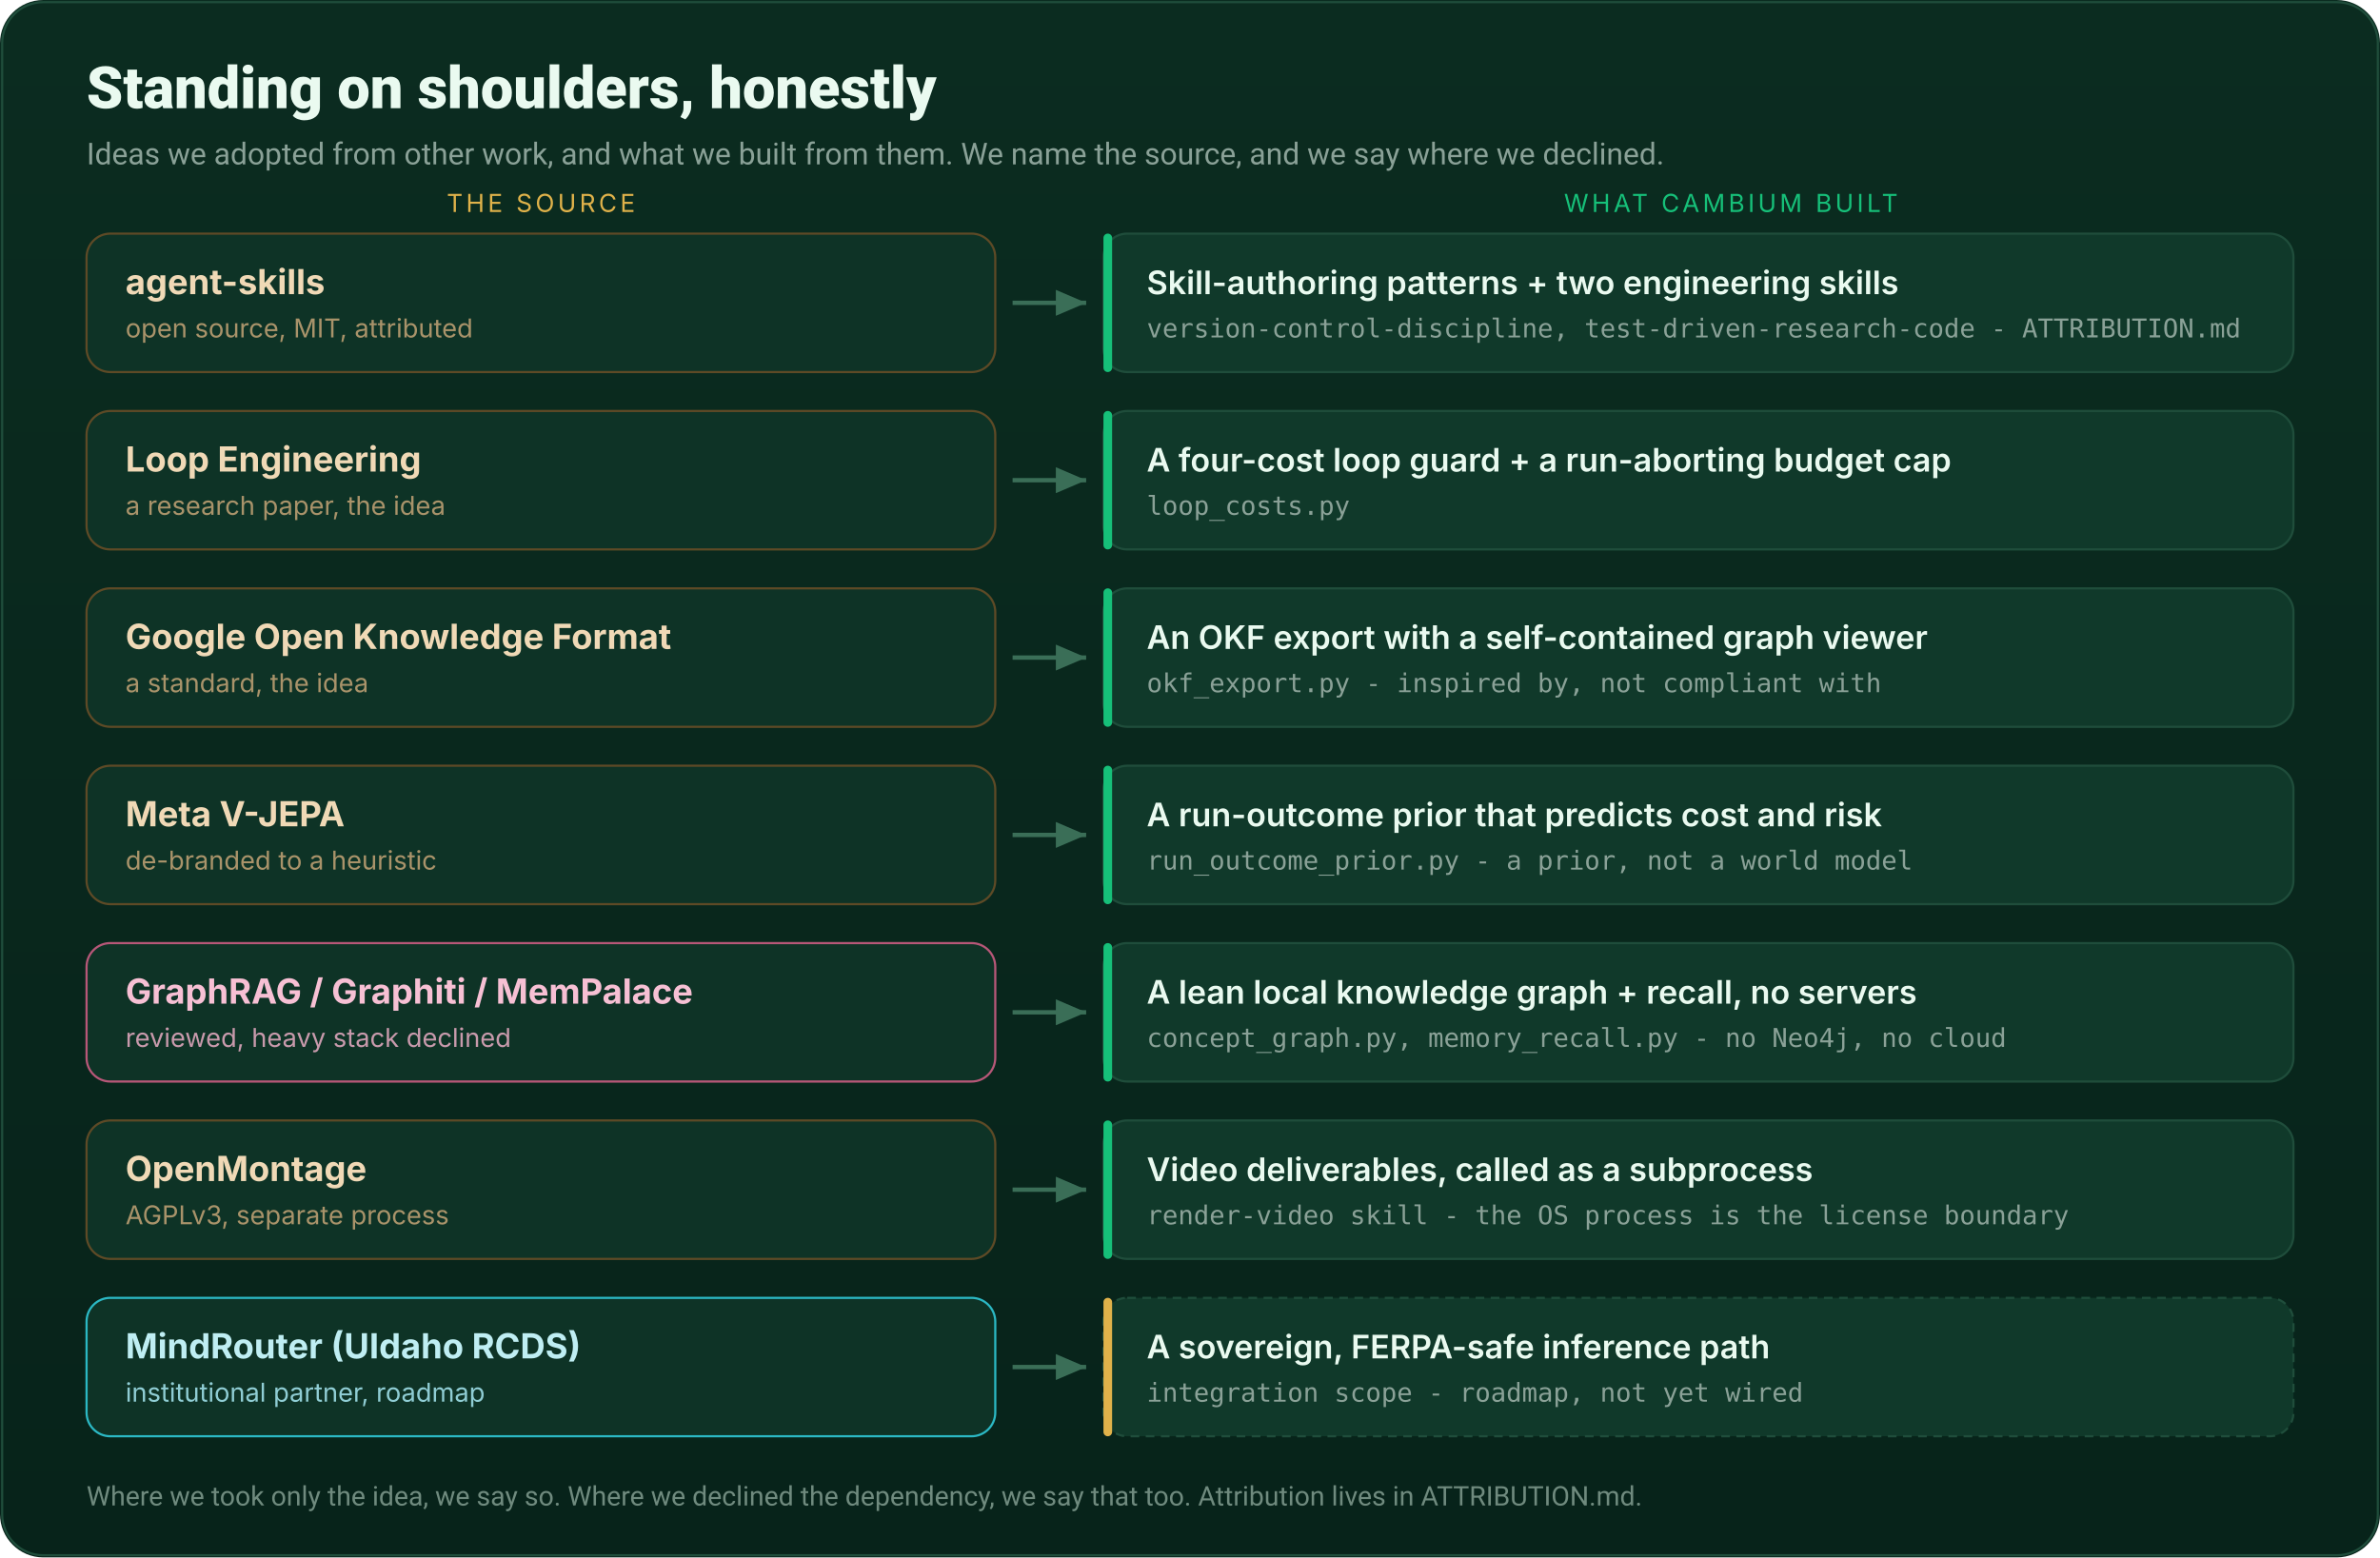
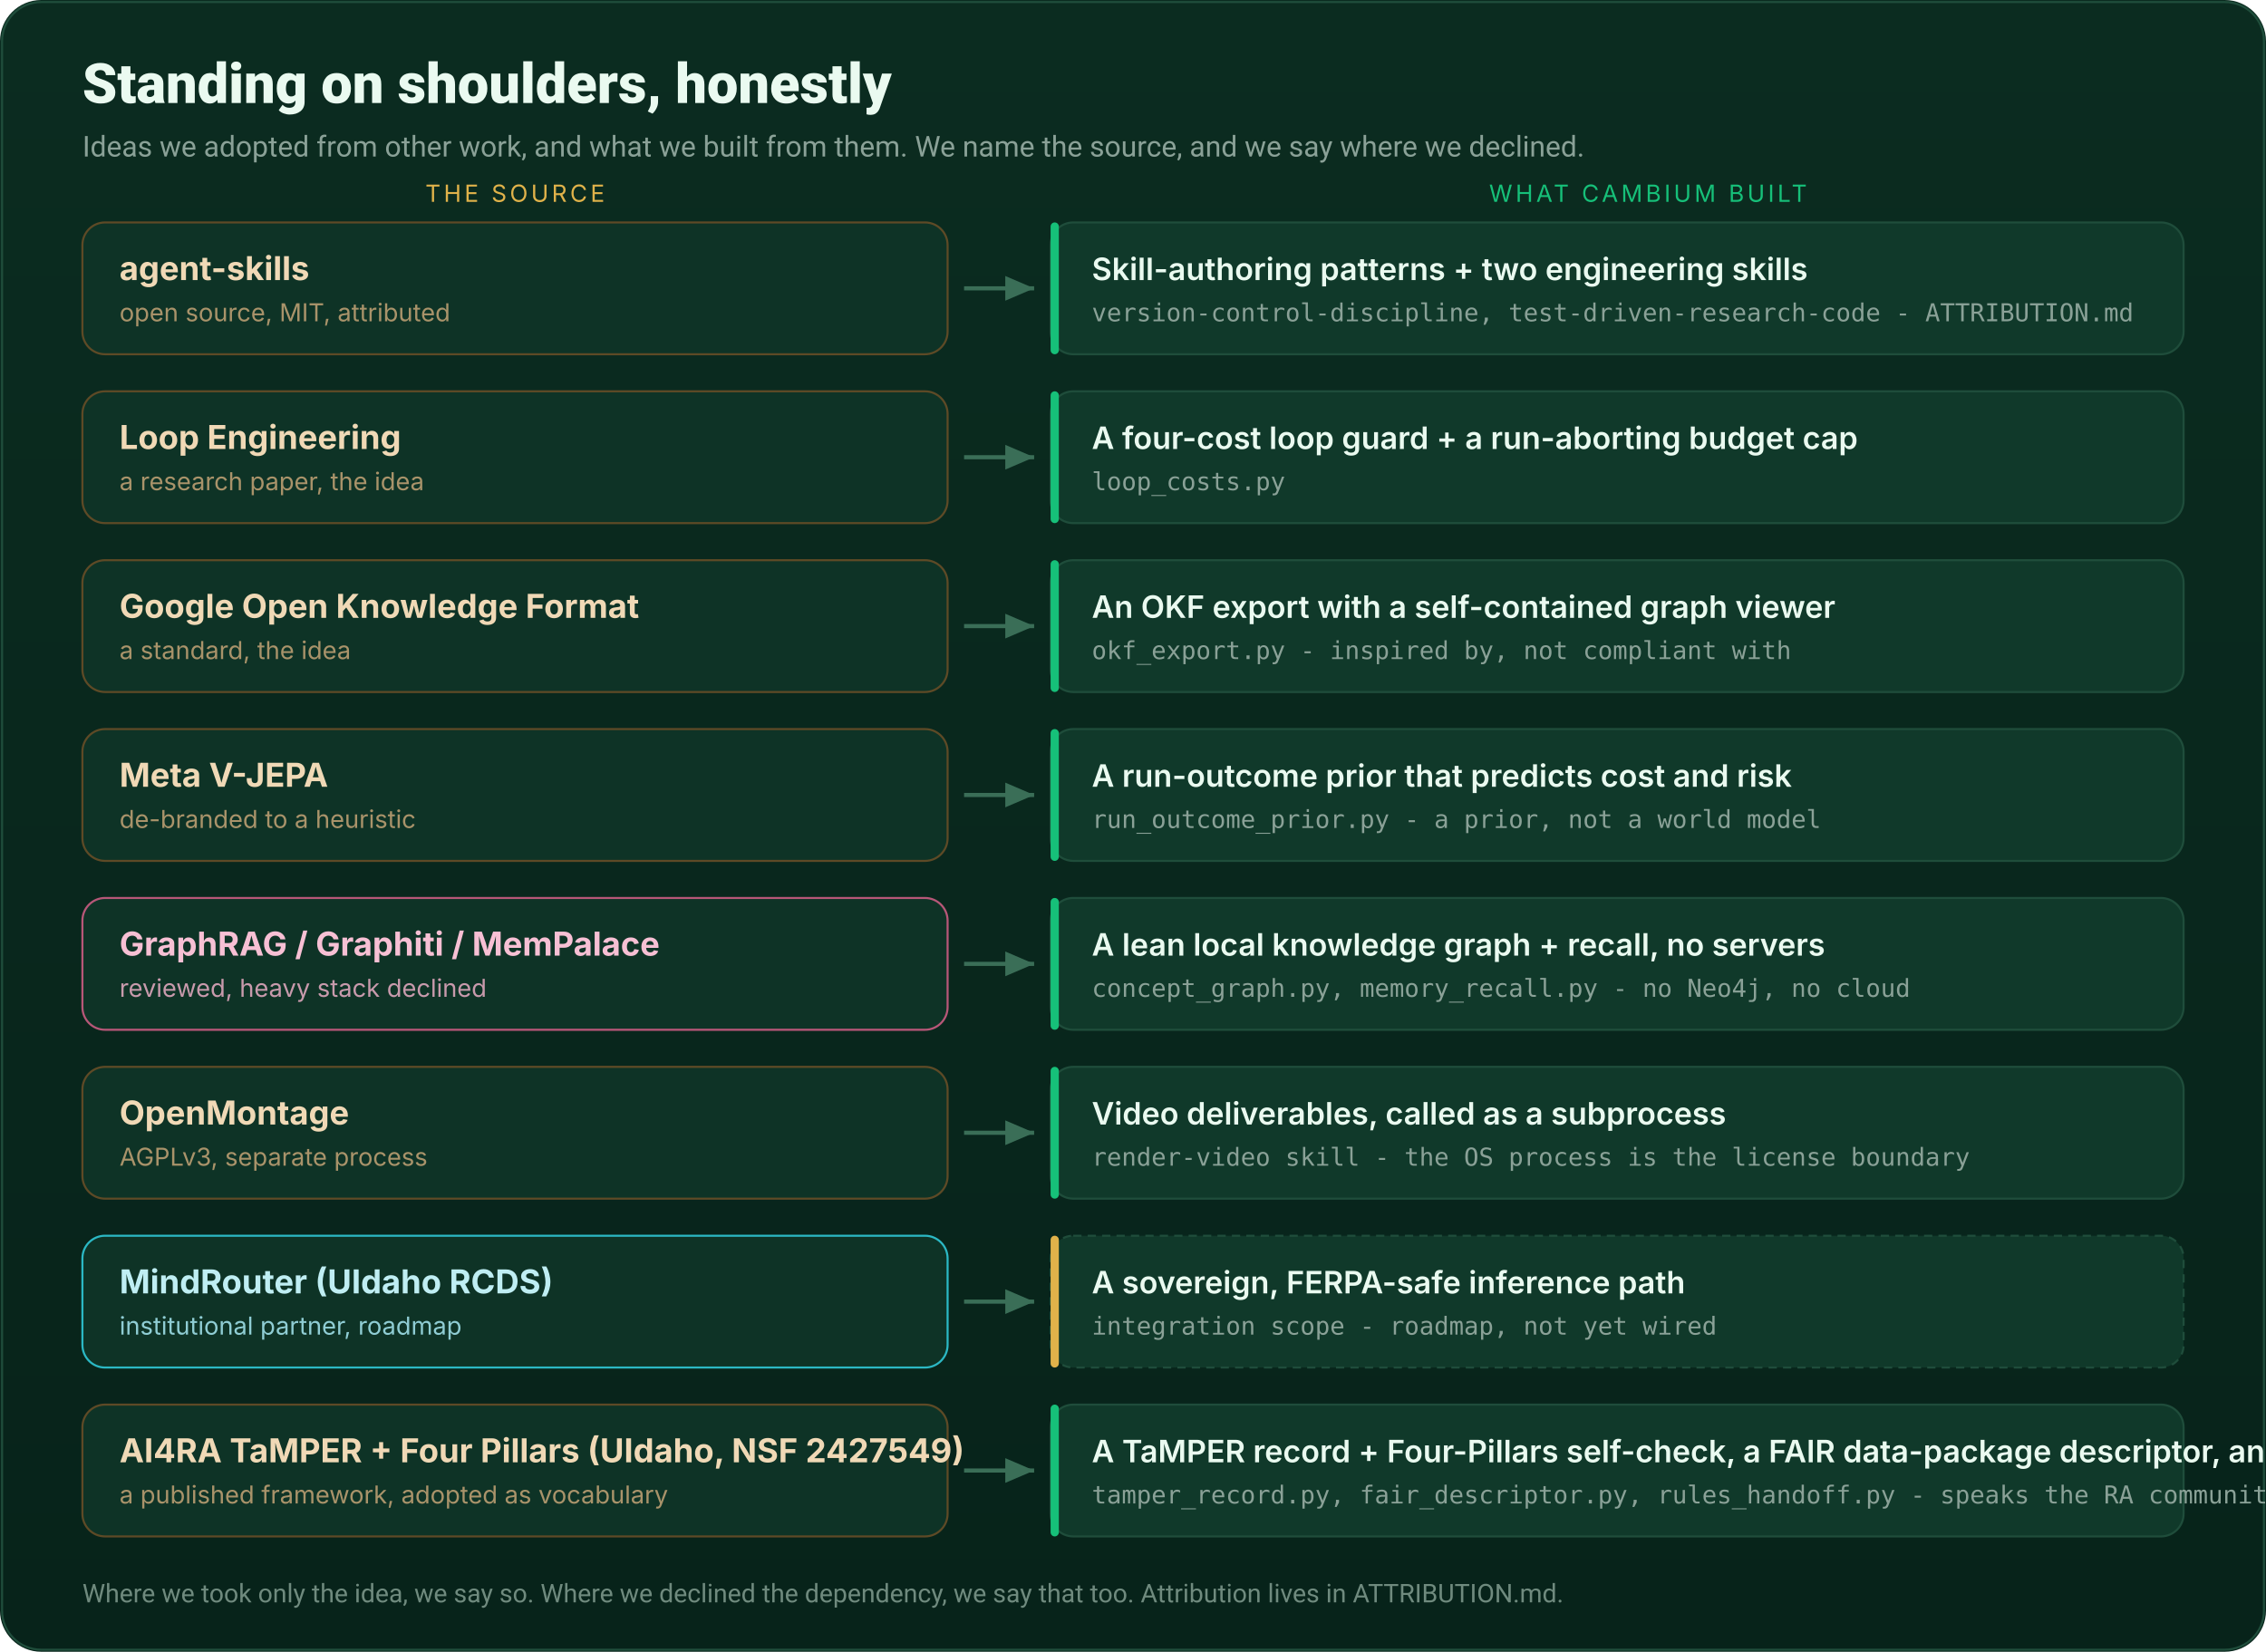
- <svg xmlns="http://www.w3.org/2000/svg" viewBox="0 0 1100 720" font-family="-apple-system,BlinkMacSystemFont,'Segoe UI',Roboto,Helvetica,Arial,sans-serif" role="img" aria-label="Ideas Cambium adopted from other work, with attribution: agent-skills became Skill-authoring patterns + two engineering skills; Loop Engineering became A four-cost loop guard + a run-aborting budget cap; Google Open Knowledge Format became An OKF export with a self-contained graph viewer; Meta V-JEPA became A run-outcome prior that predicts cost and risk; GraphRAG / Graphiti / MemPalace became A lean local knowledge graph + recall, no servers; OpenMontage became Video deliverables, called as a subprocess; MindRouter (UIdaho RCDS) became A sovereign, FERPA-safe inference path.">
+ <svg xmlns="http://www.w3.org/2000/svg" viewBox="0 0 1100 802" font-family="-apple-system,BlinkMacSystemFont,'Segoe UI',Roboto,Helvetica,Arial,sans-serif" role="img" aria-label="Ideas Cambium adopted from other work, with attribution: agent-skills became Skill-authoring patterns + two engineering skills; Loop Engineering became A four-cost loop guard + a run-aborting budget cap; Google Open Knowledge Format became An OKF export with a self-contained graph viewer; Meta V-JEPA became A run-outcome prior that predicts cost and risk; GraphRAG / Graphiti / MemPalace became A lean local knowledge graph + recall, no servers; OpenMontage became Video deliverables, called as a subprocess; MindRouter (UIdaho RCDS) became A sovereign, FERPA-safe inference path; AI4RA TaMPER + Four Pillars (UIdaho, NSF 2427549) became A TaMPER record + Four-Pillars self-check, a FAIR data-package descriptor, and a Vandalizer handoff schema.">
  <defs>
    <linearGradient id="abg" x1="0" y1="0" x2="0" y2="1">
      <stop offset="0%" stop-color="#0b2c20" />
      <stop offset="100%" stop-color="#07231a" />
    </linearGradient>
  </defs>
-   <rect width="1100" height="720" rx="20" fill="url(#abg)" />
-   <rect x="1" y="1" width="1098" height="718" rx="19" fill="none" stroke="#1F4D3B" />
+   <rect width="1100" height="802" rx="20" fill="url(#abg)" />
+   <rect x="1" y="1" width="1098" height="800" rx="19" fill="none" stroke="#1F4D3B" />
  <text x="40" y="50" font-size="27" font-weight="800" fill="#eafaf0">Standing on shoulders, honestly</text>
  <text x="40" y="76" font-size="14" fill="#8AA197">Ideas we adopted from other work, and what we built from them. We name the source, and we say where we declined.</text>
  <g font-family="-apple-system,Segoe UI,sans-serif">
    <text x="250" y="98" text-anchor="middle" font-size="11.5" letter-spacing="1.5" fill="#E0B24A">THE SOURCE</text>
    <text x="800" y="98" text-anchor="middle" font-size="11.5" letter-spacing="1.5" fill="#16C079">WHAT CAMBIUM BUILT</text>
  </g>
  <g font-family="-apple-system,Segoe UI,sans-serif">
    <g transform="translate(0,108)">
      <g transform="translate(40,0)">
        <rect width="420" height="64" rx="11" fill="#0E3326" stroke="#5e4a26" />
        <text x="18" y="28" font-size="16" font-weight="700" fill="#f0d9b6">agent-skills</text>
        <text x="18" y="48" font-size="12" fill="#a9936a">open source, MIT, attributed</text>
      </g>
      <path d="M468 32 H 502" stroke="#3a6e57" stroke-width="2" marker-end="url(#ar)" />
      <g transform="translate(510,0)">
        <rect width="550" height="64" rx="11" fill="#10392a" stroke="#1F4D3B" />
        <rect width="4" height="64" rx="2" fill="#16C079" />
        <text x="20" y="28" font-size="15" font-weight="600" fill="#eafaf0">Skill-authoring patterns + two engineering skills</text>
        <text x="20" y="48" font-size="12" fill="#8AA197" font-family="ui-monospace,monospace">version-control-discipline, test-driven-research-code - ATTRIBUTION.md</text>
      </g>
    </g>
    <g transform="translate(0,190)">
      <g transform="translate(40,0)">
        <rect width="420" height="64" rx="11" fill="#0E3326" stroke="#5e4a26" />
        <text x="18" y="28" font-size="16" font-weight="700" fill="#f0d9b6">Loop Engineering</text>
        <text x="18" y="48" font-size="12" fill="#a9936a">a research paper, the idea</text>
      </g>
      <path d="M468 32 H 502" stroke="#3a6e57" stroke-width="2" marker-end="url(#ar)" />
      <g transform="translate(510,0)">
        <rect width="550" height="64" rx="11" fill="#10392a" stroke="#1F4D3B" />
        <rect width="4" height="64" rx="2" fill="#16C079" />
        <text x="20" y="28" font-size="15" font-weight="600" fill="#eafaf0">A four-cost loop guard + a run-aborting budget cap</text>
        <text x="20" y="48" font-size="12" fill="#8AA197" font-family="ui-monospace,monospace">loop_costs.py</text>
      </g>
    </g>
    <g transform="translate(0,272)">
      <g transform="translate(40,0)">
        <rect width="420" height="64" rx="11" fill="#0E3326" stroke="#5e4a26" />
        <text x="18" y="28" font-size="16" font-weight="700" fill="#f0d9b6">Google Open Knowledge Format</text>
        <text x="18" y="48" font-size="12" fill="#a9936a">a standard, the idea</text>
      </g>
      <path d="M468 32 H 502" stroke="#3a6e57" stroke-width="2" marker-end="url(#ar)" />
      <g transform="translate(510,0)">
        <rect width="550" height="64" rx="11" fill="#10392a" stroke="#1F4D3B" />
        <rect width="4" height="64" rx="2" fill="#16C079" />
        <text x="20" y="28" font-size="15" font-weight="600" fill="#eafaf0">An OKF export with a self-contained graph viewer</text>
        <text x="20" y="48" font-size="12" fill="#8AA197" font-family="ui-monospace,monospace">okf_export.py - inspired by, not compliant with</text>
      </g>
    </g>
    <g transform="translate(0,354)">
      <g transform="translate(40,0)">
        <rect width="420" height="64" rx="11" fill="#0E3326" stroke="#5e4a26" />
        <text x="18" y="28" font-size="16" font-weight="700" fill="#f0d9b6">Meta V-JEPA</text>
        <text x="18" y="48" font-size="12" fill="#a9936a">de-branded to a heuristic</text>
      </g>
      <path d="M468 32 H 502" stroke="#3a6e57" stroke-width="2" marker-end="url(#ar)" />
      <g transform="translate(510,0)">
        <rect width="550" height="64" rx="11" fill="#10392a" stroke="#1F4D3B" />
        <rect width="4" height="64" rx="2" fill="#16C079" />
        <text x="20" y="28" font-size="15" font-weight="600" fill="#eafaf0">A run-outcome prior that predicts cost and risk</text>
        <text x="20" y="48" font-size="12" fill="#8AA197" font-family="ui-monospace,monospace">run_outcome_prior.py - a prior, not a world model</text>
      </g>
    </g>
    <g transform="translate(0,436)">
      <g transform="translate(40,0)">
        <rect width="420" height="64" rx="11" fill="#0E3326" stroke="#b75778" />
        <text x="18" y="28" font-size="16" font-weight="700" fill="#f7c0d4">GraphRAG / Graphiti / MemPalace</text>
        <text x="18" y="48" font-size="12" fill="#c89aac">reviewed, heavy stack declined</text>
      </g>
      <path d="M468 32 H 502" stroke="#3a6e57" stroke-width="2" marker-end="url(#ar)" />
      <g transform="translate(510,0)">
        <rect width="550" height="64" rx="11" fill="#10392a" stroke="#1F4D3B" />
        <rect width="4" height="64" rx="2" fill="#16C079" />
        <text x="20" y="28" font-size="15" font-weight="600" fill="#eafaf0">A lean local knowledge graph + recall, no servers</text>
        <text x="20" y="48" font-size="12" fill="#8AA197" font-family="ui-monospace,monospace">concept_graph.py, memory_recall.py - no Neo4j, no cloud</text>
      </g>
    </g>
    <g transform="translate(0,518)">
      <g transform="translate(40,0)">
        <rect width="420" height="64" rx="11" fill="#0E3326" stroke="#5e4a26" />
        <text x="18" y="28" font-size="16" font-weight="700" fill="#f0d9b6">OpenMontage</text>
        <text x="18" y="48" font-size="12" fill="#a9936a">AGPLv3, separate process</text>
      </g>
      <path d="M468 32 H 502" stroke="#3a6e57" stroke-width="2" marker-end="url(#ar)" />
      <g transform="translate(510,0)">
        <rect width="550" height="64" rx="11" fill="#10392a" stroke="#1F4D3B" />
        <rect width="4" height="64" rx="2" fill="#16C079" />
        <text x="20" y="28" font-size="15" font-weight="600" fill="#eafaf0">Video deliverables, called as a subprocess</text>
        <text x="20" y="48" font-size="12" fill="#8AA197" font-family="ui-monospace,monospace">render-video skill - the OS process is the license boundary</text>
      </g>
    </g>
    <g transform="translate(0,600)">
      <g transform="translate(40,0)">
        <rect width="420" height="64" rx="11" fill="#0E3326" stroke="#2bb8c4" />
        <text x="18" y="28" font-size="16" font-weight="700" fill="#bfeef3">MindRouter (UIdaho RCDS)</text>
        <text x="18" y="48" font-size="12" fill="#8fcdd4">institutional partner, roadmap</text>
      </g>
      <path d="M468 32 H 502" stroke="#3a6e57" stroke-width="2" marker-end="url(#ar)" />
      <g transform="translate(510,0)">
        <rect width="550" height="64" rx="11" fill="#10392a" stroke="#1F4D3B" stroke-dasharray="4 3" />
        <rect width="4" height="64" rx="2" fill="#E0B24A" />
        <text x="20" y="28" font-size="15" font-weight="600" fill="#eafaf0">A sovereign, FERPA-safe inference path</text>
        <text x="20" y="48" font-size="12" fill="#8AA197" font-family="ui-monospace,monospace">integration scope - roadmap, not yet wired</text>
      </g>
    </g>
+     <g transform="translate(0,682)">
+       <g transform="translate(40,0)">
+         <rect width="420" height="64" rx="11" fill="#0E3326" stroke="#5e4a26" />
+         <text x="18" y="28" font-size="16" font-weight="700" fill="#f0d9b6">AI4RA TaMPER + Four Pillars (UIdaho, NSF 2427549)</text>
+         <text x="18" y="48" font-size="12" fill="#a9936a">a published framework, adopted as vocabulary</text>
+       </g>
+       <path d="M468 32 H 502" stroke="#3a6e57" stroke-width="2" marker-end="url(#ar)" />
+       <g transform="translate(510,0)">
+         <rect width="550" height="64" rx="11" fill="#10392a" stroke="#1F4D3B" />
+         <rect width="4" height="64" rx="2" fill="#16C079" />
+         <text x="20" y="28" font-size="15" font-weight="600" fill="#eafaf0">A TaMPER record + Four-Pillars self-check, a FAIR data-package descriptor, and a Vandalizer handoff schema</text>
+         <text x="20" y="48" font-size="12" fill="#8AA197" font-family="ui-monospace,monospace">tamper_record.py, fair_descriptor.py, rules_handoff.py - speaks the RA community's language</text>
+       </g>
+     </g>
  </g>
-   <text x="40" y="696" font-size="12.5" fill="#6f8a7e">Where we took only the idea, we say so. Where we declined the dependency, we say that too. Attribution lives in ATTRIBUTION.md.</text>
+   <text x="40" y="778" font-size="12.5" fill="#6f8a7e">Where we took only the idea, we say so. Where we declined the dependency, we say that too. Attribution lives in ATTRIBUTION.md.</text>
  <defs>
    <marker id="ar" markerWidth="9" markerHeight="9" refX="7" refY="3" orient="auto">
      <path d="M0,0 L7,3 L0,6 z" fill="#3a6e57" />
    </marker>
  </defs>
</svg>
